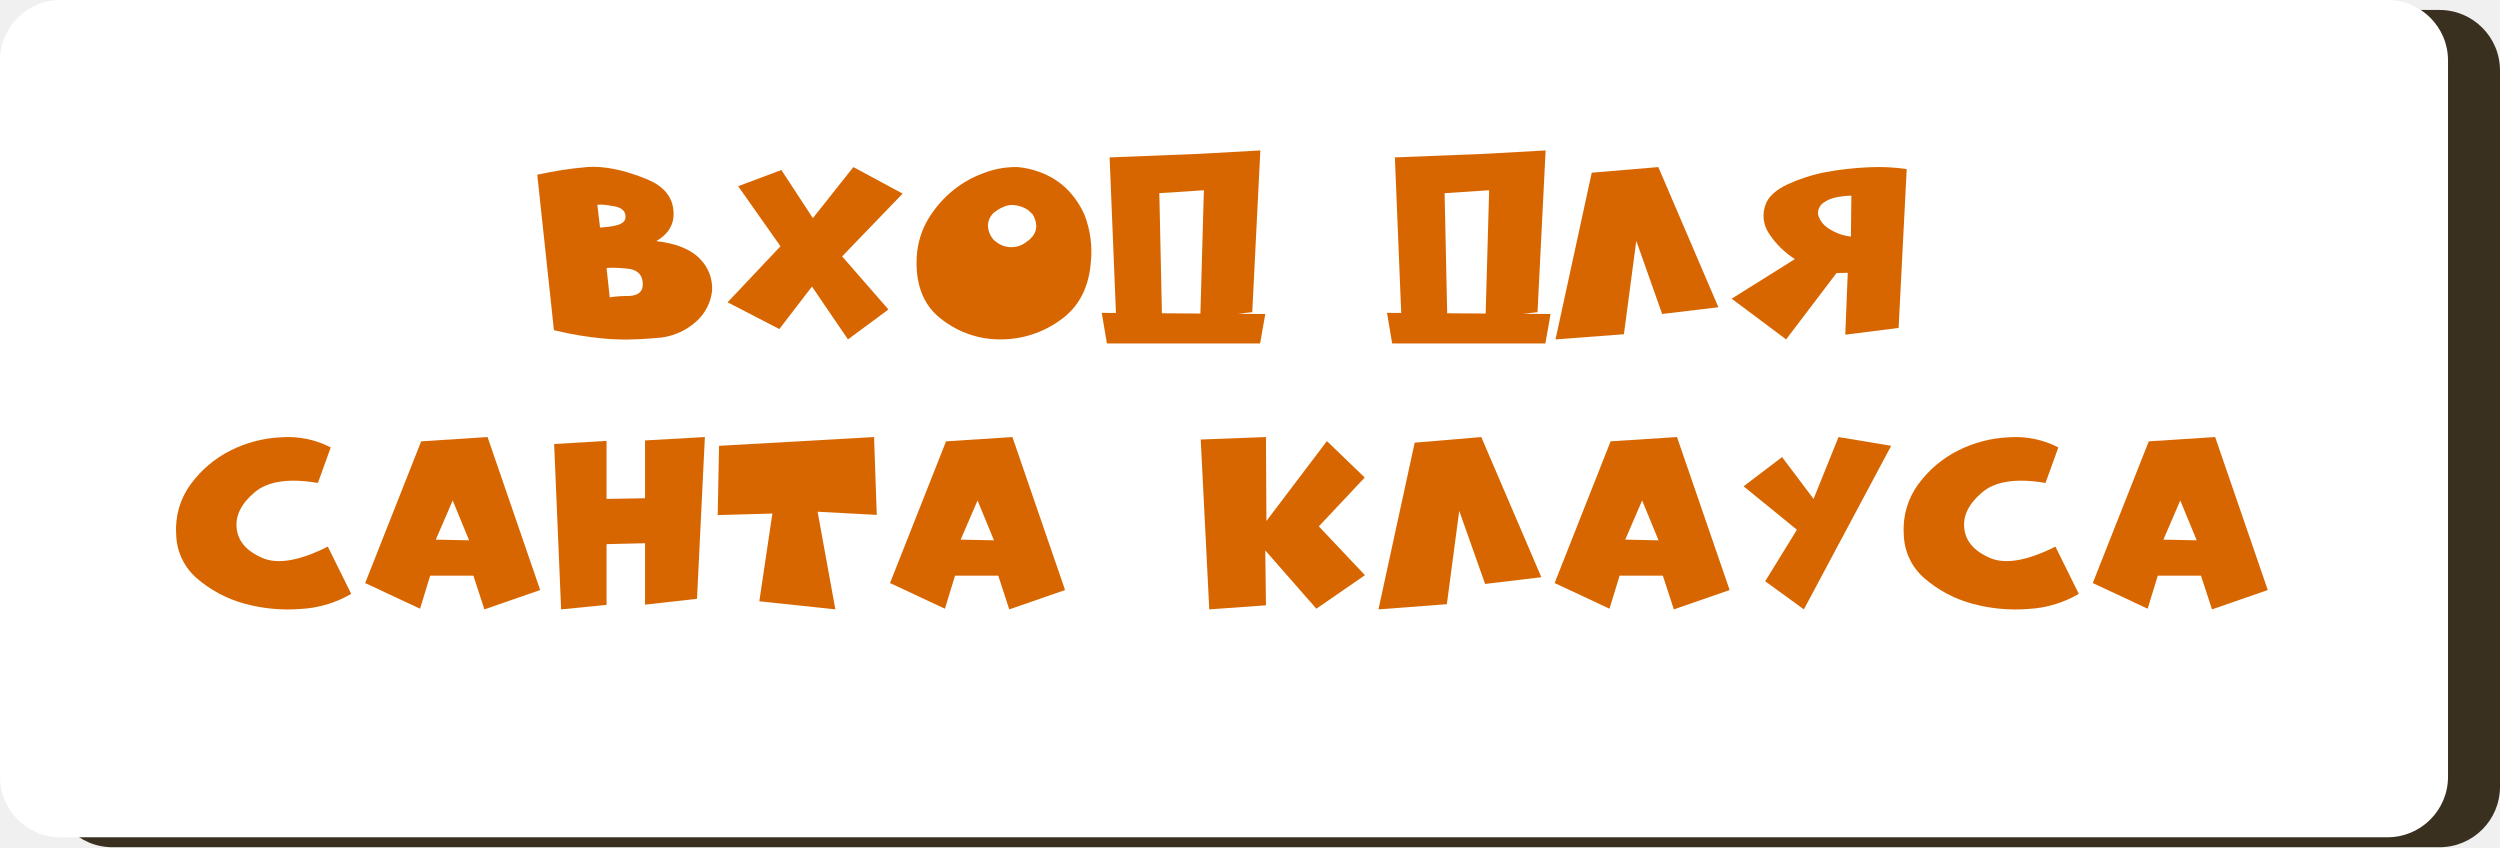
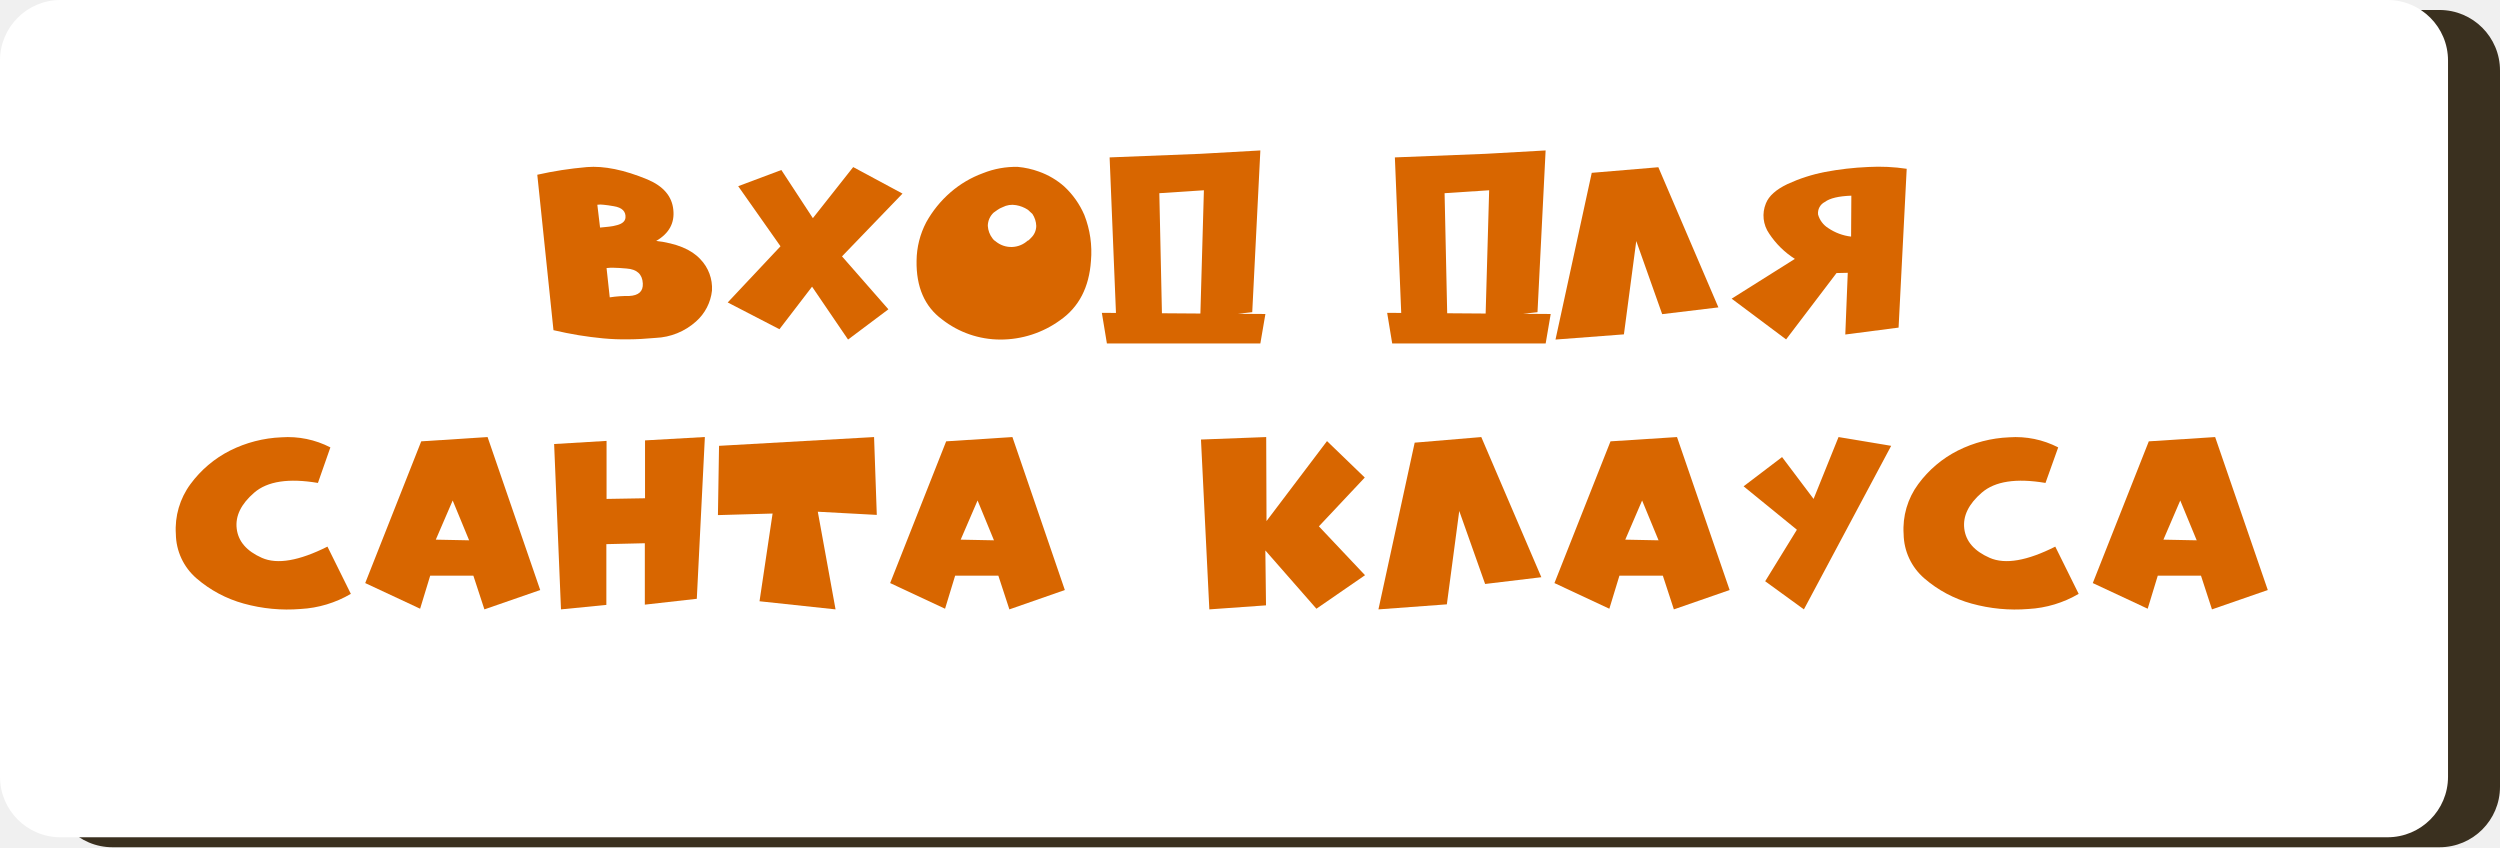
- <svg xmlns="http://www.w3.org/2000/svg" id="63f12177-79c3-4c0d-8ee1-aab352f97101" data-name="не фанерные объекты наведение мышкой" viewBox="0 0 495.867 168.045">
-   <rect x="10.31" y="1.975" width="485.557" height="166.07" rx="12" ry="12" style="fill:#3a301f" />
-   <rect width="485.557" height="166.07" rx="12" ry="12" style="fill:#fff" />
-   <path d="M1523.358,308.306q2.41-.535,4.842-.915,2.432-.379,4.976-.602,5.087-.402,12.049,2.454,4.729,2.008,5.132,6.024.445,3.972-3.392,6.203,6.067.714,8.746,3.614a8.262,8.262,0,0,1,2.32,6.248,9.541,9.541,0,0,1-3.168,6.113,12.806,12.806,0,0,1-7.988,3.258q-2.9.267-5.488.29a48.061,48.061,0,0,1-4.953-.201q-2.366-.223-4.797-.625-2.433-.401-4.976-1.026Zm12.45,10.486q.938-.089,1.785-.178a8.999,8.999,0,0,0,1.606-.312q1.516-.401,1.651-1.428.177-1.918-2.32-2.321-1.251-.223-2.053-.29a4.361,4.361,0,0,0-1.205.022Zm1.919,13.834a23.272,23.272,0,0,1,3.838-.268q2.855-.134,2.722-2.499-.133-2.722-3.213-2.945-1.518-.134-2.499-.156a7.981,7.981,0,0,0-1.473.067Z" transform="translate(-1416.792 -273.6509)" style="fill:#d86600" />
-   <path d="M1571.774,307.369l6.248,9.549,8.032-10.129,9.772,5.266-12.004,12.45,9.192,10.531-8.032,5.935-7.14-10.487-6.471,8.434-10.264-5.31,10.487-11.111-8.39-11.915Z" transform="translate(-1416.792 -273.6509)" style="fill:#d86600" />
-   <path d="M1633.177,325.397q-.536,7.854-6.069,11.736a20.089,20.089,0,0,1-11.914,3.838,18.779,18.779,0,0,1-11.558-3.927q-5.177-3.837-5.043-11.647a16.762,16.762,0,0,1,1.919-7.631,21.783,21.783,0,0,1,4.819-5.935,20.52,20.52,0,0,1,6.426-3.793,17.527,17.527,0,0,1,6.917-1.249,16.76,16.76,0,0,1,4.194.937,15.444,15.444,0,0,1,5.043,2.945,16.722,16.722,0,0,1,4.016,5.667A20.106,20.106,0,0,1,1633.177,325.397Zm-12.539-3.972a.734.734,0,0,0,.312-.223,1.149,1.149,0,0,0,.269-.268,3.315,3.315,0,0,0,1.115-2.454,4.644,4.644,0,0,0-.759-2.365q-.089-.089-.223-.201c-.09-.074-.179-.156-.269-.246-.06-.059-.126-.126-.2-.201a1.677,1.677,0,0,0-.245-.201,6.102,6.102,0,0,0-2.321-.893,4.115,4.115,0,0,0-2.677.401,4.841,4.841,0,0,0-.982.536,8.519,8.519,0,0,0-.758.536,3.627,3.627,0,0,0-1.16,2.633,4.516,4.516,0,0,0,.937,2.499,1.809,1.809,0,0,1,.156.179,1.655,1.655,0,0,0,.156.179,1.24,1.24,0,0,1,.179.111,1.928,1.928,0,0,1,.179.156,4.862,4.862,0,0,0,2.9,1.071,4.811,4.811,0,0,0,3.436-1.294Z" transform="translate(-1416.792 -273.6509)" style="fill:#d86600" />
-   <path d="M1636.344,341.774l-1.026-6.069,32.441.223-1.026,5.846Zm18.519-37.618,11.915-.669-1.606,32.084-10.309,1.16.714-25.346-8.835.58.535,24.855-9.059.893L1636.879,304.87Z" transform="translate(-1416.792 -273.6509)" style="fill:#d86600" />
-   <path d="M1692.926,341.774l-1.026-6.069,32.441.223-1.026,5.846Zm18.519-37.618,11.915-.669-1.606,32.084-10.309,1.16.714-25.346-8.835.58.535,24.855-9.059.893L1693.461,304.87Z" transform="translate(-1416.792 -273.6509)" style="fill:#d86600" />
-   <path d="M1725.323,340.971l7.185-33.066,13.209-1.115,11.914,27.8-11.155,1.339-5.132-14.503-2.454,18.519Z" transform="translate(-1416.792 -273.6509)" style="fill:#d86600" />
-   <path d="M1783.289,327.762l-2.231.044-9.996,13.164-10.799-8.077,12.54-7.854a16.979,16.979,0,0,1-5.088-4.998,6.277,6.277,0,0,1-.669-5.979q.892-2.231,4.284-3.837a32.71,32.71,0,0,1,7.452-2.41q2.142-.402,4.261-.647,2.12-.245,4.352-.334a37.723,37.723,0,0,1,7.586.357l-1.606,31.504-10.576,1.339Zm.714-15.306q-3.749.134-5.266,1.25a2.506,2.506,0,0,0-1.339,2.499,4.668,4.668,0,0,0,1.964,2.677,10.098,10.098,0,0,0,4.552,1.696Z" transform="translate(-1416.792 -273.6509)" style="fill:#d86600" />
-   <path d="M1479.85,369.441q-8.701-1.473-12.629,1.919-3.927,3.346-3.48,7.14.445,3.793,5.043,5.801,4.595,2.008,13.03-2.231l4.641,9.371a22.036,22.036,0,0,1-9.951,2.99,32.367,32.367,0,0,1-11.29-1.071,24.083,24.083,0,0,1-9.371-4.998,11.805,11.805,0,0,1-4.105-8.791,14.987,14.987,0,0,1,2.9-9.906,22.044,22.044,0,0,1,7.854-6.649,24.775,24.775,0,0,1,10.174-2.633A18.427,18.427,0,0,1,1482.394,362.39Z" transform="translate(-1416.792 -273.6509)" style="fill:#d86600" />
-   <path d="M1513.496,360.338,1523.938,390.682l-11.066,3.838-2.188-6.693h-8.567l-2.008,6.56-10.889-5.087,11.111-28.113Zm-3.659,20.482-3.257-7.898-3.348,7.765Z" transform="translate(-1416.792 -273.6509)" style="fill:#d86600" />
-   <path d="M1526.705,361.721l10.397-.625v11.513l7.631-.134V361.007l11.87-.669-1.562,32.084-10.308,1.16V381.4l-7.631.179v12.048l-9.014.893Z" transform="translate(-1416.792 -273.6509)" style="fill:#d86600" />
-   <path d="M1559.414,362.078l30.746-1.74.536,15.439-11.736-.625,3.525,19.367-15.083-1.606,2.588-17.403-10.844.312Z" transform="translate(-1416.792 -273.6509)" style="fill:#d86600" />
-   <path d="M1617.602,360.338l10.442,30.344-11.066,3.838-2.188-6.693h-8.567l-2.008,6.56-10.889-5.087,11.111-28.113Zm-3.659,20.482-3.257-7.898-3.348,7.765Z" transform="translate(-1416.792 -273.6509)" style="fill:#d86600" />
-   <path d="M1679.986,361.141l7.497,7.229-9.104,9.683,9.147,9.684-9.639,6.649-10.129-11.558.134,10.888-11.245.803-1.696-33.691,12.941-.491.089,16.645Z" transform="translate(-1416.792 -273.6509)" style="fill:#d86600" />
-   <path d="M1690.205,394.519l7.185-33.066,13.209-1.115,11.914,27.8-11.155,1.339L1706.225,374.974l-2.454,18.519Z" transform="translate(-1416.792 -273.6509)" style="fill:#d86600" />
-   <path d="M1749.419,360.338l10.442,30.344-11.066,3.838-2.188-6.693h-8.567l-2.008,6.56L1725.144,389.298l11.111-28.113Zm-3.659,20.482-3.257-7.898-3.348,7.765Z" transform="translate(-1416.792 -273.6509)" style="fill:#d86600" />
-   <path d="M1762.628,370.11l7.631-5.801,6.247,8.3,4.953-12.271,10.442,1.74-17.314,32.441-7.675-5.578,6.292-10.219Z" transform="translate(-1416.792 -273.6509)" style="fill:#d86600" />
-   <path d="M1822.513,369.441q-8.701-1.473-12.629,1.919-3.927,3.346-3.48,7.14.445,3.793,5.043,5.801,4.595,2.008,13.03-2.231l4.641,9.371a22.036,22.036,0,0,1-9.951,2.99,32.367,32.367,0,0,1-11.29-1.071,24.083,24.083,0,0,1-9.371-4.998,11.805,11.805,0,0,1-4.105-8.791,14.987,14.987,0,0,1,2.9-9.906,22.044,22.044,0,0,1,7.854-6.649,24.775,24.775,0,0,1,10.174-2.633,18.427,18.427,0,0,1,9.729,2.008Z" transform="translate(-1416.792 -273.6509)" style="fill:#d86600" />
-   <path d="M1856.159,360.338l10.442,30.344-11.066,3.838-2.188-6.693h-8.567l-2.008,6.56-10.889-5.087,11.111-28.113Zm-3.659,20.482-3.257-7.898-3.348,7.765Z" transform="translate(-1416.792 -273.6509)" style="fill:#d86600" />
+ <svg xmlns="http://www.w3.org/2000/svg" id="Слой_1" data-name="Слой 1" viewBox="0 0 495.87 168.04">
+   <rect x="10.31" y="1.98" width="485.56" height="166.07" rx="12" ry="12" style="fill:#3a301f" />
+   <rect width="485.56" height="166.07" rx="12" ry="12" style="fill:#fff" />
+   <path d="M193.36,278.31c1.6-.36,3.22-.67,4.84-.92s3.28-.45,5-.6q5.08-.41,12,2.45,4.74,2,5.14,6c.29,2.65-.84,4.71-3.4,6.2q6.07.72,8.75,3.61a8.25,8.25,0,0,1,2.32,6.25,9.55,9.55,0,0,1-3.17,6.12,12.76,12.76,0,0,1-8,3.25c-1.93.18-3.76.28-5.48.29a46.71,46.71,0,0,1-5-.2c-1.57-.15-3.17-.36-4.79-.62s-3.28-.61-5-1Zm12.45,10.48,1.78-.18a9,9,0,0,0,1.61-.31c1-.27,1.56-.74,1.65-1.43.12-1.27-.65-2.05-2.32-2.32-.83-.15-1.52-.24-2.05-.29a4.47,4.47,0,0,0-1.21,0Zm1.92,13.84a22.92,22.92,0,0,1,3.83-.27c1.91-.09,2.82-.92,2.73-2.5q-.14-2.73-3.22-2.95c-1-.09-1.84-.14-2.5-.15a8.48,8.48,0,0,0-1.47.06Z" transform="translate(-86.79 -243.65)" style="fill:#d86600" />
+   <path d="M241.77,277.37l6.25,9.55,8-10.13,9.78,5.26-12,12.45L263,305,255,311l-7.14-10.49-6.47,8.44-10.26-5.31L241.6,292.5l-8.39-11.92Z" transform="translate(-86.79 -243.65)" style="fill:#d86600" />
+   <path d="M303.18,295.4q-.54,7.85-6.07,11.73A20.09,20.09,0,0,1,285.19,311,18.76,18.76,0,0,1,273.64,307c-3.45-2.55-5.14-6.44-5.05-11.64a16.74,16.74,0,0,1,1.92-7.63,22,22,0,0,1,4.82-5.94,20.65,20.65,0,0,1,6.43-3.79,17.52,17.52,0,0,1,6.91-1.25,16.66,16.66,0,0,1,4.2.94,15.27,15.27,0,0,1,5,2.94,16.7,16.7,0,0,1,4,5.67A20.1,20.1,0,0,1,303.18,295.4Zm-12.54-4a.72.72,0,0,0,.31-.23,1.15,1.15,0,0,0,.27-.27,3.31,3.31,0,0,0,1.11-2.45,4.58,4.58,0,0,0-.76-2.36,2.32,2.32,0,0,0-.22-.21l-.27-.24-.2-.2a1.16,1.16,0,0,0-.24-.2,6.11,6.11,0,0,0-2.32-.9,4.16,4.16,0,0,0-2.68.41,4.35,4.35,0,0,0-1,.53,8.29,8.29,0,0,0-.76.54,3.63,3.63,0,0,0-1.16,2.63,4.5,4.5,0,0,0,.94,2.5,1.19,1.19,0,0,1,.15.18l.16.18a.87.87,0,0,1,.18.11l.18.15a4.84,4.84,0,0,0,6.33-.22Z" transform="translate(-86.79 -243.65)" style="fill:#d86600" />
+   <path d="M306.34,311.77l-1-6.07,32.44.23-1,5.84Zm18.52-37.61,11.92-.67-1.61,32.08-10.31,1.16.72-25.34-8.84.58.54,24.85-9.06.89-1.34-32.84Z" transform="translate(-86.79 -243.65)" style="fill:#d86600" />
+   <path d="M362.93,311.77l-1-6.07,32.44.23-1,5.84Zm18.51-37.61,11.92-.67-1.61,32.08-10.31,1.16.72-25.34-8.84.58.54,24.85-9.06.89-1.34-32.84Z" transform="translate(-86.79 -243.65)" style="fill:#d86600" />
+   <path d="M395.32,311l7.19-33.07,13.21-1.11,11.91,27.8-11.15,1.34-5.14-14.5-2.45,18.51Z" transform="translate(-86.79 -243.65)" style="fill:#d86600" />
+   <path d="M453.29,297.76l-2.23.05-10,13.16-10.8-8.08L442.8,295a17,17,0,0,1-5.09-5,6.28,6.28,0,0,1-.66-6q.88-2.22,4.28-3.84a32.56,32.56,0,0,1,7.45-2.4c1.43-.27,2.85-.49,4.26-.65s2.87-.28,4.35-.34a37.39,37.39,0,0,1,7.59.36l-1.61,31.5L452.8,310Zm.71-15.3c-2.5.09-4.25.5-5.26,1.25a2.48,2.48,0,0,0-1.34,2.49,4.64,4.64,0,0,0,2,2.68,10.19,10.19,0,0,0,4.55,1.7Z" transform="translate(-86.79 -243.65)" style="fill:#d86600" />
+   <path d="M149.85,339.44q-8.7-1.47-12.63,1.92t-3.48,7.14q.45,3.79,5,5.8t13-2.23l4.64,9.37a22,22,0,0,1-9.95,3,32.37,32.37,0,0,1-11.29-1.07,24.11,24.11,0,0,1-9.37-5,11.8,11.8,0,0,1-4.1-8.79,15,15,0,0,1,2.9-9.91,22.15,22.15,0,0,1,7.85-6.65,25,25,0,0,1,10.18-2.63,18.36,18.36,0,0,1,9.72,2Z" transform="translate(-86.79 -243.65)" style="fill:#d86600" />
+   <path d="M183.5,330.34l10.44,30.34-11.07,3.84-2.19-6.69h-8.56l-2,6.56-10.89-5.09,11.11-28.11Zm-3.66,20.48-3.26-7.9-3.35,7.77Z" transform="translate(-86.79 -243.65)" style="fill:#d86600" />
+   <path d="M196.7,331.72l10.4-.62v11.51l7.63-.13V331l11.87-.67L225,362.42l-10.31,1.16V351.4l-7.63.18v12.05l-9,.89Z" transform="translate(-86.79 -243.65)" style="fill:#d86600" />
+   <path d="M229.41,332.08l30.75-1.74.54,15.44L249,345.15l3.52,19.37-15.08-1.61,2.59-17.4-10.84.31Z" transform="translate(-86.79 -243.65)" style="fill:#d86600" />
+   <path d="M287.6,330.34,298,360.68,287,364.52l-2.19-6.69h-8.57l-2,6.56-10.89-5.09,11.11-28.11Zm-3.66,20.48-3.25-7.9-3.35,7.77Z" transform="translate(-86.79 -243.65)" style="fill:#d86600" />
+   <path d="M350,331.14l7.49,7.23-9.1,9.68,9.15,9.69-9.64,6.65-10.13-11.56.13,10.89-11.24.8L325,330.83l12.94-.49L338,347Z" transform="translate(-86.79 -243.65)" style="fill:#d86600" />
+   <path d="M360.2,364.52l7.19-33.07,13.21-1.11,11.91,27.8-11.15,1.34L376.23,345l-2.46,18.52Z" transform="translate(-86.79 -243.65)" style="fill:#d86600" />
+   <path d="M419.42,330.34l10.44,30.34-11.06,3.84-2.19-6.69H408l-2,6.56-10.89-5.09,11.12-28.11Zm-3.66,20.48-3.26-7.9-3.34,7.77Z" transform="translate(-86.79 -243.65)" style="fill:#d86600" />
+   <path d="M432.63,340.11l7.63-5.8,6.25,8.3,4.95-12.27,10.44,1.74-17.31,32.44-7.68-5.58,6.29-10.22Z" transform="translate(-86.79 -243.65)" style="fill:#d86600" />
+   <path d="M492.51,339.44q-8.7-1.47-12.63,1.92t-3.48,7.14q.45,3.79,5.05,5.8t13-2.23l4.64,9.37a22.06,22.06,0,0,1-9.95,3,32.35,32.35,0,0,1-11.29-1.07,24,24,0,0,1-9.37-5,11.81,11.81,0,0,1-4.11-8.79,15,15,0,0,1,2.9-9.91,22.15,22.15,0,0,1,7.85-6.65,25,25,0,0,1,10.18-2.63,18.4,18.4,0,0,1,9.73,2Z" transform="translate(-86.79 -243.65)" style="fill:#d86600" />
+   <path d="M526.16,330.34l10.44,30.34-11.07,3.84-2.18-6.69h-8.57l-2,6.56-10.89-5.09L513,331.19Zm-3.66,20.48-3.26-7.9-3.34,7.77Z" transform="translate(-86.79 -243.65)" style="fill:#d86600" />
</svg>
